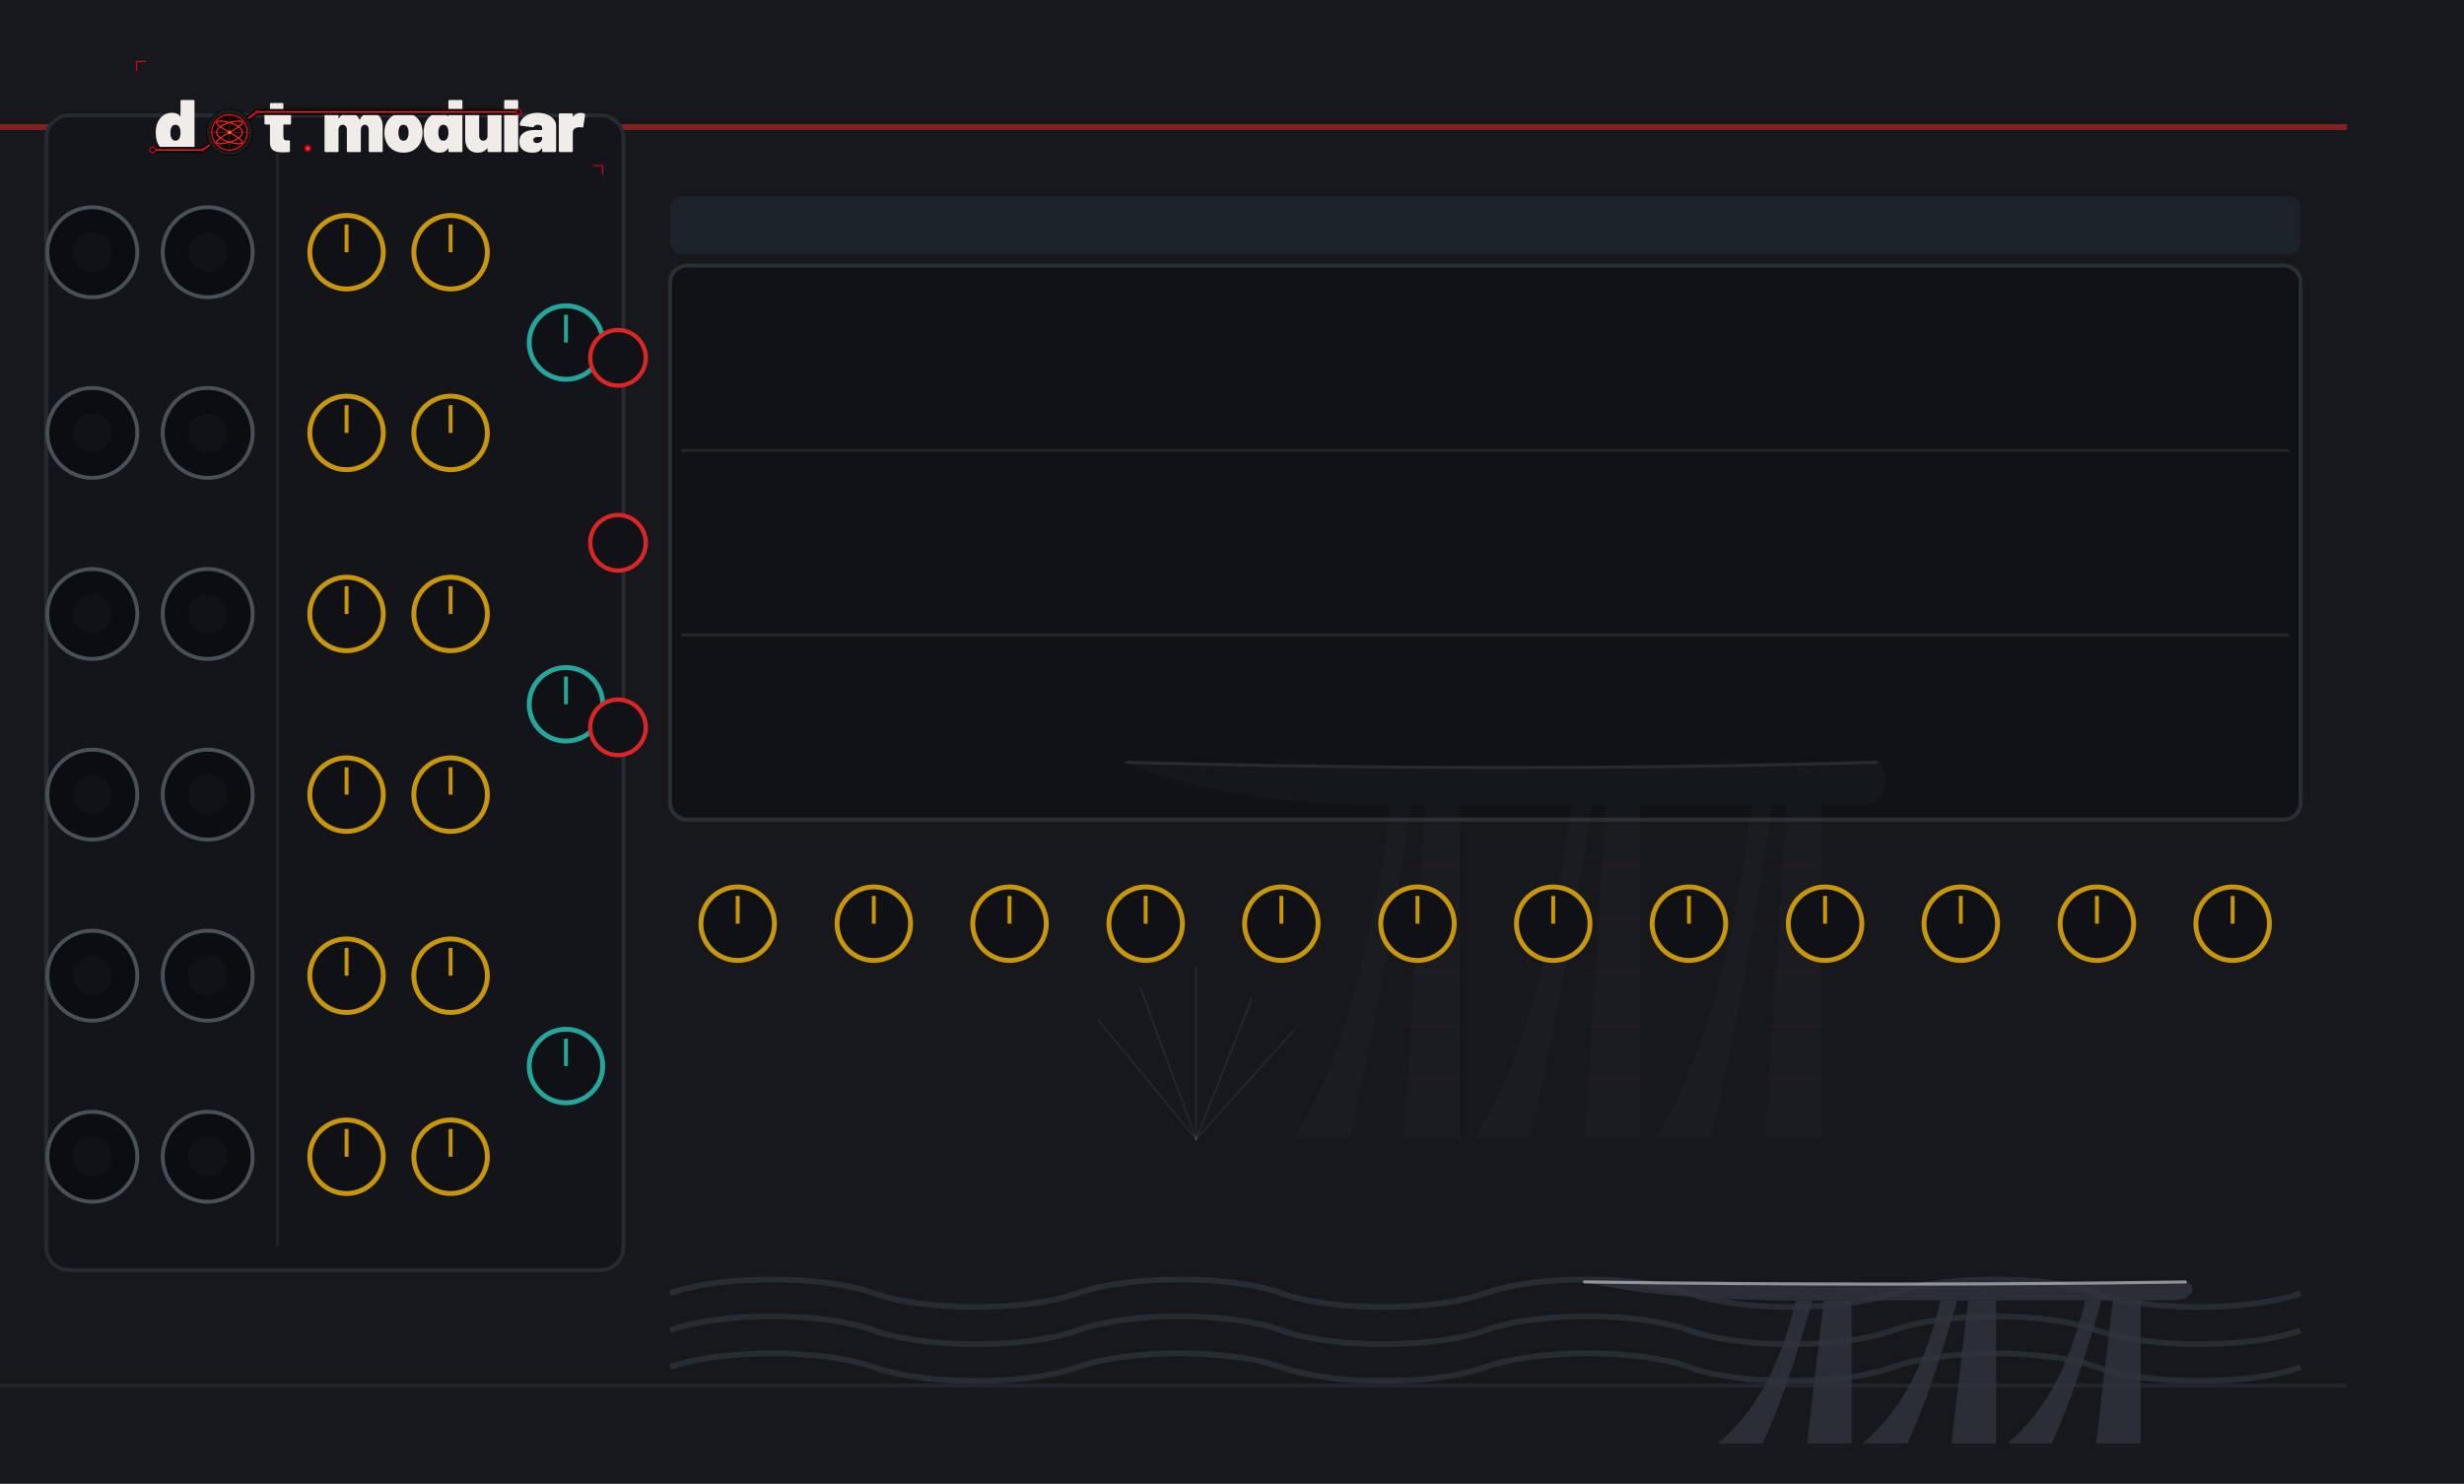
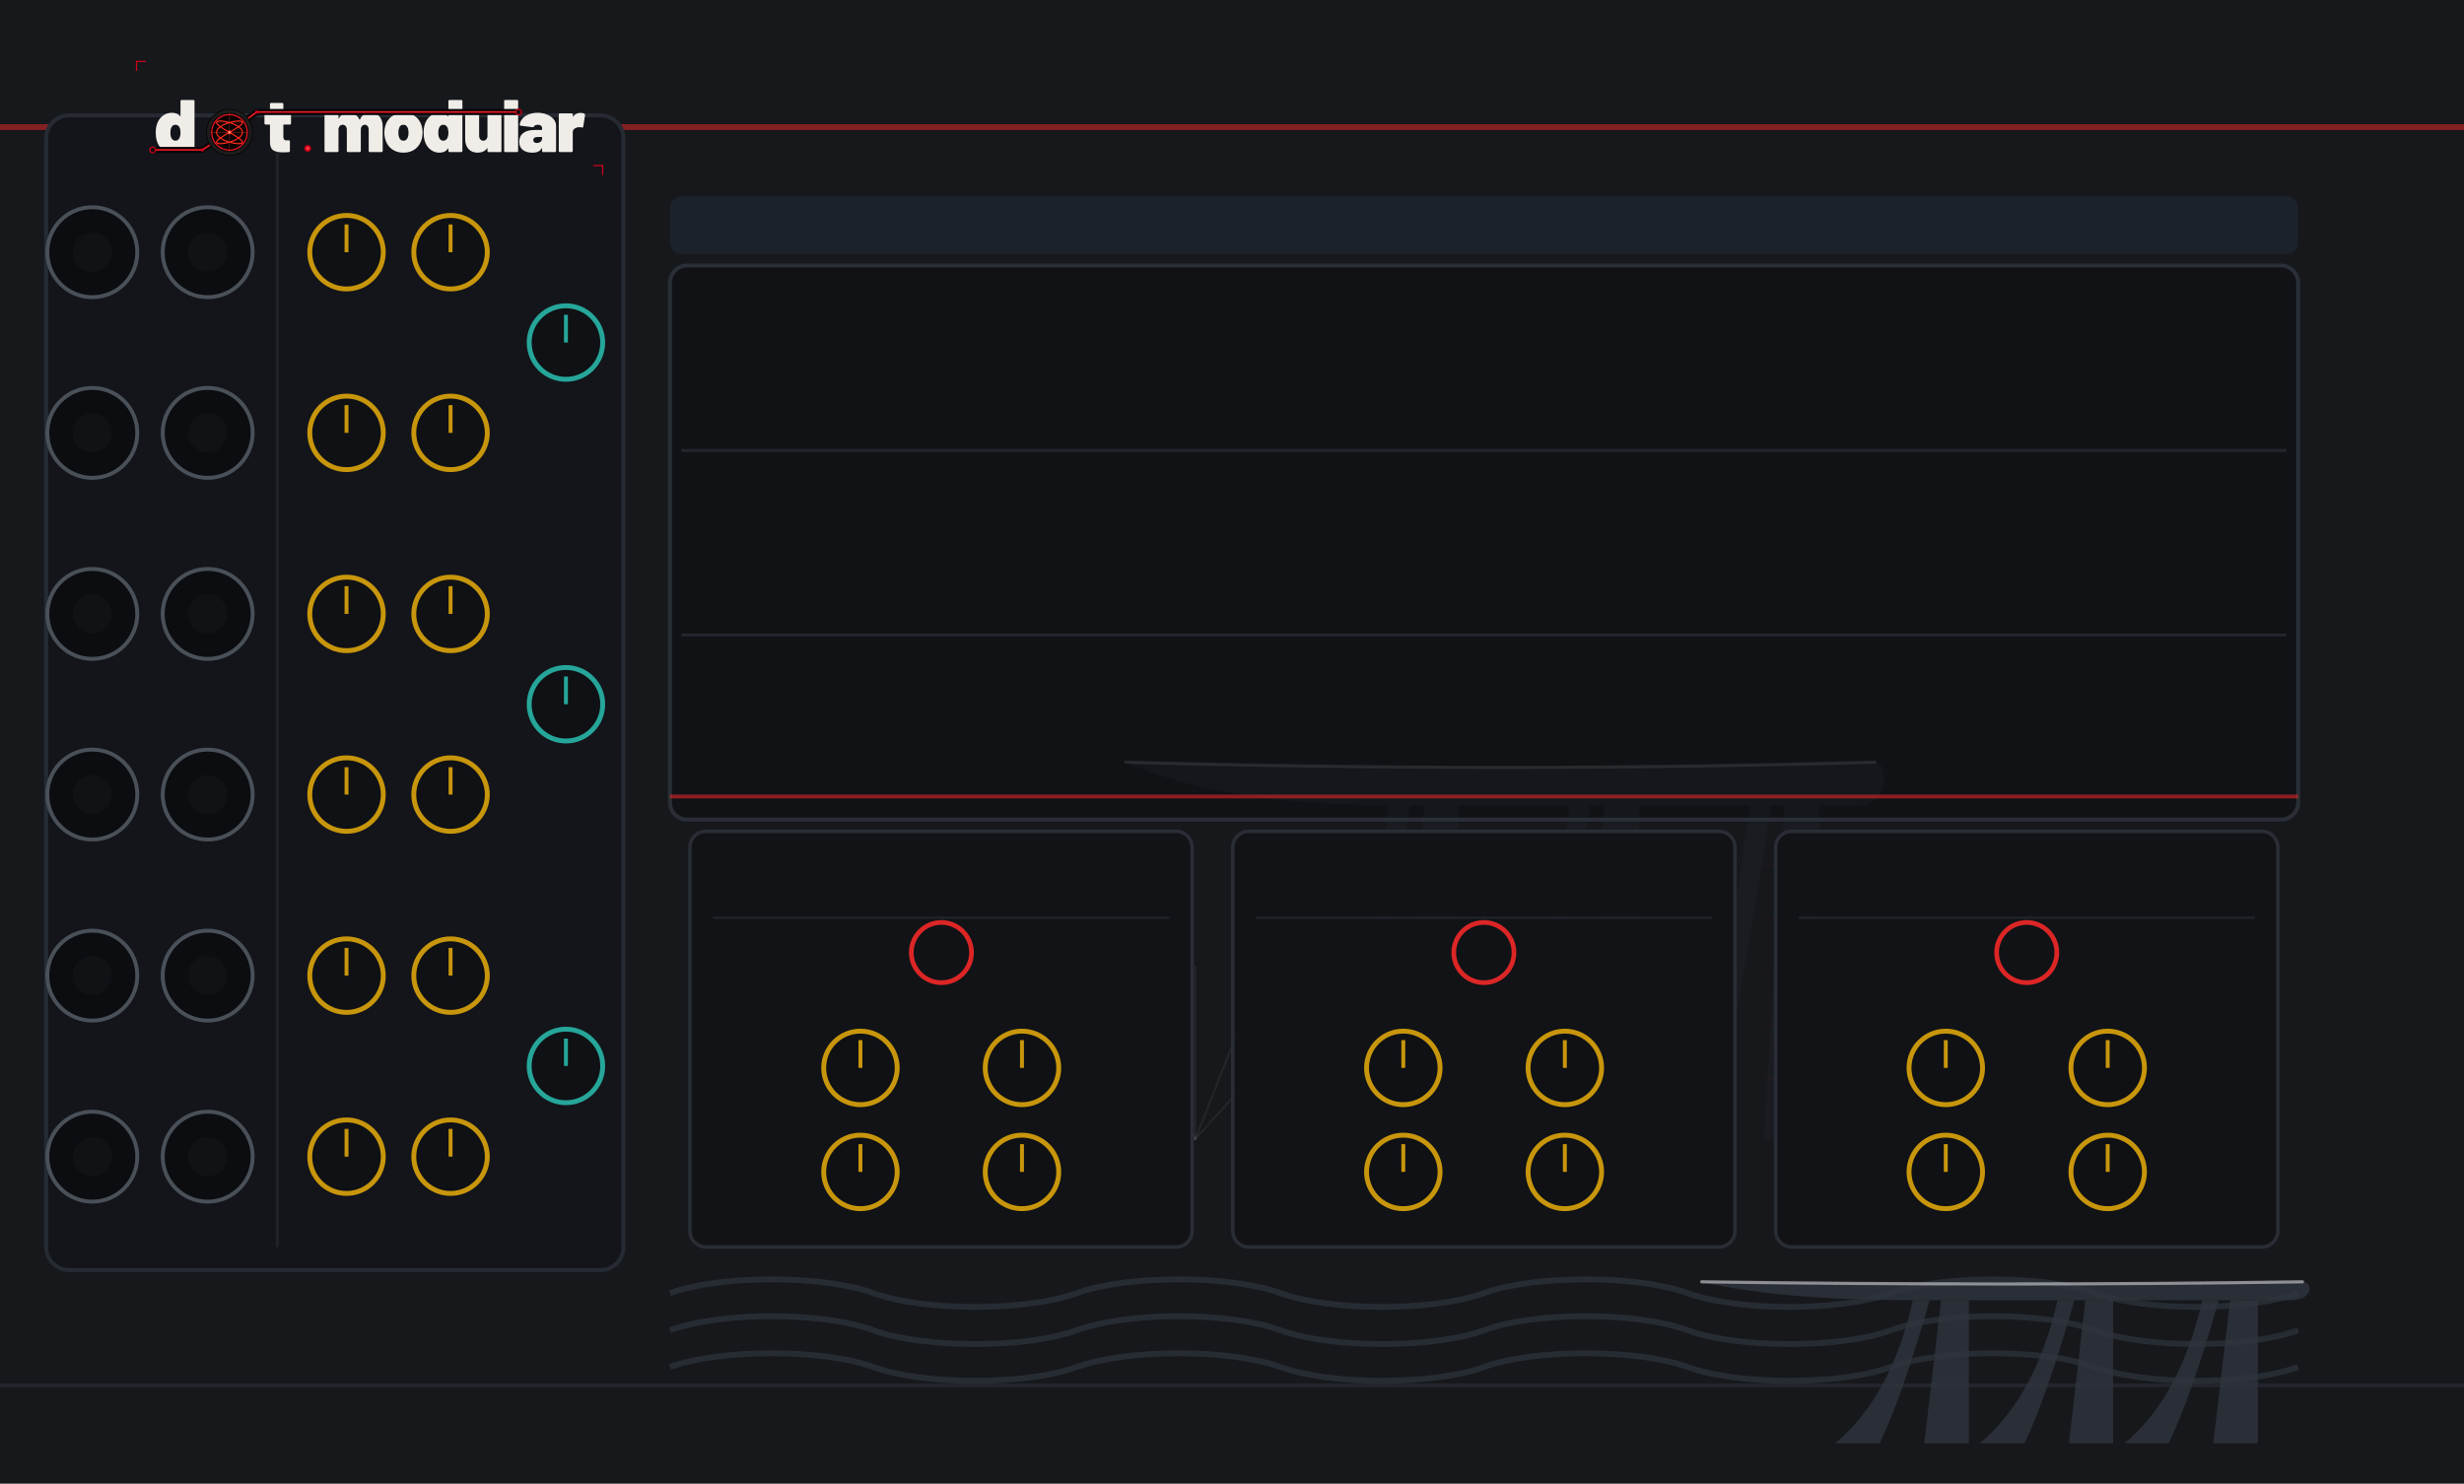
- <svg xmlns="http://www.w3.org/2000/svg" width="629.95" height="379.43" viewBox="0 0 629.95 379.43">
-   <g>
-     <rect width="629.95" height="379.43" fill="#16181c" />
-     <line x1="0" y1="32.5" x2="600.0" y2="32.5" stroke="#dc2626" stroke-width="1.5" opacity="0.55" />
-     <line x1="0" y1="354.3" x2="600.0" y2="354.3" stroke="#262b33" stroke-width="1" opacity="0.7" />
-     <rect x="171.3" y="50.2" width="416.9" height="14.8" rx="3.0" fill="#202833" opacity="0.6" />
-     <rect x="171.3" y="67.9" width="416.9" height="141.7" rx="4.4" fill="#101216" stroke="#2a2f37" stroke-width="1" />
-     <path d="M 330.6 291.3 Q 348.4 263.7 355.5 205.9 L 360.8 205.9 Q 351.9 263.7 344.8 291.3 Z" fill="#2e333c" fill-opacity="0.16" />
-     <path d="M 376.8 291.3 Q 394.6 263.7 401.7 205.9 L 407.0 205.9 Q 398.1 263.7 391.0 291.3 Z" fill="#2e333c" fill-opacity="0.16" />
-     <path d="M 423.0 291.3 Q 440.7 263.7 447.8 205.9 L 453.2 205.9 Q 444.3 263.7 437.2 291.3 Z" fill="#2e333c" fill-opacity="0.16" />
-     <polygon points="359.0,291.3 364.4,205.9 373.2,205.9 373.2,291.3" fill="#2e333c" fill-opacity="0.16" />
-     <polygon points="405.2,291.3 410.5,205.9 419.4,205.9 419.4,291.3" fill="#2e333c" fill-opacity="0.16" />
-     <polygon points="451.4,291.3 456.7,205.9 465.6,205.9 465.6,291.3" fill="#2e333c" fill-opacity="0.16" />
-     <line x1="359.0" y1="221.3" x2="373.2" y2="221.3" stroke="#dc2626" stroke-width="0.4" stroke-opacity="0.048" />
-     <line x1="359.0" y1="234.9" x2="373.2" y2="234.9" stroke="#dc2626" stroke-width="0.4" stroke-opacity="0.048" />
-     <line x1="359.0" y1="248.6" x2="373.2" y2="248.6" stroke="#dc2626" stroke-width="0.4" stroke-opacity="0.048" />
-     <line x1="359.0" y1="262.2" x2="373.2" y2="262.2" stroke="#dc2626" stroke-width="0.4" stroke-opacity="0.048" />
-     <line x1="359.0" y1="275.9" x2="373.2" y2="275.9" stroke="#dc2626" stroke-width="0.4" stroke-opacity="0.048" />
-     <line x1="405.2" y1="221.3" x2="419.4" y2="221.3" stroke="#dc2626" stroke-width="0.4" stroke-opacity="0.048" />
-     <line x1="405.2" y1="234.9" x2="419.4" y2="234.9" stroke="#dc2626" stroke-width="0.4" stroke-opacity="0.048" />
-     <line x1="405.2" y1="248.6" x2="419.4" y2="248.6" stroke="#dc2626" stroke-width="0.4" stroke-opacity="0.048" />
-     <line x1="405.2" y1="262.2" x2="419.4" y2="262.2" stroke="#dc2626" stroke-width="0.4" stroke-opacity="0.048" />
-     <line x1="405.2" y1="275.9" x2="419.4" y2="275.9" stroke="#dc2626" stroke-width="0.4" stroke-opacity="0.048" />
-     <line x1="451.4" y1="221.3" x2="465.6" y2="221.3" stroke="#dc2626" stroke-width="0.4" stroke-opacity="0.048" />
-     <line x1="451.4" y1="234.9" x2="465.6" y2="234.9" stroke="#dc2626" stroke-width="0.4" stroke-opacity="0.048" />
-     <line x1="451.4" y1="248.6" x2="465.6" y2="248.6" stroke="#dc2626" stroke-width="0.4" stroke-opacity="0.048" />
-     <line x1="451.4" y1="262.2" x2="465.6" y2="262.2" stroke="#dc2626" stroke-width="0.4" stroke-opacity="0.048" />
-     <line x1="451.4" y1="275.9" x2="465.6" y2="275.9" stroke="#dc2626" stroke-width="0.4" stroke-opacity="0.048" />
-     <path d="M 288.0 194.9 Q 385.7 197.6 479.8 194.9 C 483.3 194.9 483.3 205.9 476.2 205.9 L 355.5 205.9 Q 312.9 205.9 288.0 194.9 Z" fill="#2e333c" fill-opacity="0.16" />
-     <path d="M 288.0 194.9 Q 385.7 197.6 479.8 194.9" fill="none" stroke="#d8d8dc" stroke-width="0.8" stroke-opacity="0.112" stroke-linecap="round" />
-     <line x1="305.8" y1="291.3" x2="280.9" y2="261.0" stroke="#d8d8dc" stroke-width="0.5" stroke-opacity="0.072" stroke-linecap="round" />
-     <line x1="305.8" y1="291.3" x2="291.6" y2="252.7" stroke="#d8d8dc" stroke-width="0.5" stroke-opacity="0.072" stroke-linecap="round" />
-     <line x1="305.8" y1="291.3" x2="305.8" y2="247.2" stroke="#d8d8dc" stroke-width="0.5" stroke-opacity="0.072" stroke-linecap="round" />
-     <line x1="305.8" y1="291.3" x2="320.0" y2="255.5" stroke="#d8d8dc" stroke-width="0.5" stroke-opacity="0.072" stroke-linecap="round" />
-     <line x1="305.8" y1="291.3" x2="330.6" y2="263.7" stroke="#d8d8dc" stroke-width="0.5" stroke-opacity="0.072" stroke-linecap="round" />
-     <line x1="174.2" y1="115.2" x2="585.2" y2="115.2" stroke="#2a2f37" stroke-width="0.75" opacity="0.7" />
-     <line x1="174.2" y1="162.4" x2="585.2" y2="162.4" stroke="#2a2f37" stroke-width="0.75" opacity="0.7" />
-     <path d="M 171.3 330.7 C 184.3 326.0 210.3 326.0 223.4 330.7 C 236.4 335.4 262.5 335.4 275.5 330.7 C 288.5 326.0 314.6 326.0 327.6 330.7 C 340.6 335.4 366.7 335.4 379.7 330.7 C 392.8 326.0 418.8 326.0 431.8 330.7 C 444.9 335.4 470.9 335.4 484.0 330.7 C 497.0 326.0 523.0 326.0 536.1 330.7 C 549.1 335.4 575.2 335.4 588.2 330.7 " fill="none" stroke="#333944" stroke-width="1.5" stroke-opacity="0.6" />
-     <path d="M 171.3 340.2 C 184.3 335.4 210.3 335.4 223.4 340.2 C 236.4 344.9 262.5 344.9 275.5 340.2 C 288.5 335.4 314.6 335.4 327.6 340.2 C 340.6 344.9 366.7 344.9 379.7 340.2 C 392.8 335.4 418.8 335.4 431.8 340.2 C 444.9 344.9 470.9 344.9 484.0 340.2 C 497.0 335.4 523.0 335.4 536.1 340.2 C 549.1 344.9 575.2 344.9 588.2 340.2 " fill="none" stroke="#333944" stroke-width="1.5" stroke-opacity="0.6" />
-     <path d="M 171.3 349.6 C 184.3 344.9 210.3 344.9 223.4 349.6 C 236.4 354.3 262.5 354.3 275.5 349.6 C 288.5 344.9 314.6 344.9 327.6 349.6 C 340.6 354.3 366.7 354.3 379.7 349.6 C 392.8 344.9 418.8 344.9 431.8 349.6 C 444.9 354.3 470.9 354.3 484.0 349.6 C 497.0 344.9 523.0 344.9 536.1 349.6 C 549.1 354.3 575.2 354.3 588.2 349.6 " fill="none" stroke="#333944" stroke-width="1.5" stroke-opacity="0.6" />
-     <path d="M 439.2 369.1 Q 453.5 357.3 459.1 332.5 L 463.4 332.5 Q 456.3 357.3 450.6 369.1 Z" fill="#2e333c" fill-opacity="0.85" />
-     <path d="M 476.2 369.1 Q 490.4 357.3 496.1 332.5 L 500.4 332.5 Q 493.3 357.3 487.6 369.1 Z" fill="#2e333c" fill-opacity="0.85" />
-     <path d="M 513.2 369.1 Q 527.4 357.3 533.1 332.5 L 537.3 332.5 Q 530.2 357.3 524.5 369.1 Z" fill="#2e333c" fill-opacity="0.85" />
-     <polygon points="462.0,369.1 466.3,332.5 473.4,332.5 473.4,369.1" fill="#2e333c" fill-opacity="0.85" />
-     <polygon points="498.9,369.1 503.2,332.5 510.3,332.5 510.3,369.1" fill="#2e333c" fill-opacity="0.85" />
-     <polygon points="535.9,369.1 540.2,332.5 547.3,332.5 547.3,369.1" fill="#2e333c" fill-opacity="0.85" />
-     <path d="M 405.1 327.8 Q 483.3 328.9 558.7 327.8 C 561.5 327.8 561.5 332.5 555.8 332.5 L 459.1 332.5 Q 425.0 332.5 405.1 327.8 Z" fill="#2e333c" fill-opacity="0.85" />
-     <path d="M 405.1 327.8 Q 483.3 328.9 558.7 327.8" fill="none" stroke="#d8d8dc" stroke-width="0.8" stroke-opacity="0.595" stroke-linecap="round" />
+ <svg xmlns="http://www.w3.org/2000/svg" width="630.0" height="379.43" viewBox="0 0 630.0 379.43">
+   <g>
+     <rect width="630.0" height="379.43" fill="#16181c" />
+     <line x1="0" y1="32.5" x2="630.0" y2="32.5" stroke="#dc2626" stroke-width="1.5" opacity="0.55" />
+     <line x1="0" y1="354.3" x2="630.0" y2="354.3" stroke="#262b33" stroke-width="1" opacity="0.7" />
+     <rect x="171.3" y="50.2" width="416.3" height="14.8" rx="3.0" fill="#202833" opacity="0.6" />
+     <rect x="171.3" y="67.9" width="416.3" height="141.7" rx="4.4" fill="#101216" stroke="#2a2f37" stroke-width="1" />
+     <path d="M 330.4 291.3 Q 348.1 263.7 355.2 205.9 L 360.5 205.9 Q 351.7 263.7 344.6 291.3 Z" fill="#2e333c" fill-opacity="0.16" />
+     <path d="M 376.5 291.3 Q 394.2 263.7 401.3 205.9 L 406.6 205.9 Q 397.8 263.7 390.7 291.3 Z" fill="#2e333c" fill-opacity="0.16" />
+     <path d="M 422.6 291.3 Q 440.3 263.7 447.4 205.9 L 452.8 205.9 Q 443.9 263.7 436.8 291.3 Z" fill="#2e333c" fill-opacity="0.16" />
+     <polygon points="358.8,291.3 364.1,205.9 372.9,205.9 372.9,291.3" fill="#2e333c" fill-opacity="0.16" />
+     <polygon points="404.9,291.3 410.2,205.9 419.1,205.9 419.1,291.3" fill="#2e333c" fill-opacity="0.16" />
+     <polygon points="451.0,291.3 456.3,205.9 465.2,205.9 465.2,291.3" fill="#2e333c" fill-opacity="0.16" />
+     <line x1="358.8" y1="221.3" x2="372.9" y2="221.3" stroke="#dc2626" stroke-width="0.4" stroke-opacity="0.048" />
+     <line x1="358.8" y1="234.9" x2="372.9" y2="234.9" stroke="#dc2626" stroke-width="0.4" stroke-opacity="0.048" />
+     <line x1="358.8" y1="248.6" x2="372.9" y2="248.6" stroke="#dc2626" stroke-width="0.4" stroke-opacity="0.048" />
+     <line x1="358.8" y1="262.2" x2="372.9" y2="262.2" stroke="#dc2626" stroke-width="0.4" stroke-opacity="0.048" />
+     <line x1="358.8" y1="275.9" x2="372.9" y2="275.9" stroke="#dc2626" stroke-width="0.4" stroke-opacity="0.048" />
+     <line x1="404.9" y1="221.3" x2="419.1" y2="221.3" stroke="#dc2626" stroke-width="0.4" stroke-opacity="0.048" />
+     <line x1="404.9" y1="234.9" x2="419.1" y2="234.9" stroke="#dc2626" stroke-width="0.4" stroke-opacity="0.048" />
+     <line x1="404.9" y1="248.6" x2="419.1" y2="248.6" stroke="#dc2626" stroke-width="0.4" stroke-opacity="0.048" />
+     <line x1="404.9" y1="262.2" x2="419.1" y2="262.2" stroke="#dc2626" stroke-width="0.4" stroke-opacity="0.048" />
+     <line x1="404.9" y1="275.9" x2="419.1" y2="275.9" stroke="#dc2626" stroke-width="0.4" stroke-opacity="0.048" />
+     <line x1="451.0" y1="221.3" x2="465.2" y2="221.3" stroke="#dc2626" stroke-width="0.4" stroke-opacity="0.048" />
+     <line x1="451.0" y1="234.9" x2="465.2" y2="234.9" stroke="#dc2626" stroke-width="0.4" stroke-opacity="0.048" />
+     <line x1="451.0" y1="248.6" x2="465.2" y2="248.6" stroke="#dc2626" stroke-width="0.4" stroke-opacity="0.048" />
+     <line x1="451.0" y1="262.2" x2="465.2" y2="262.2" stroke="#dc2626" stroke-width="0.4" stroke-opacity="0.048" />
+     <line x1="451.0" y1="275.9" x2="465.2" y2="275.9" stroke="#dc2626" stroke-width="0.4" stroke-opacity="0.048" />
+     <path d="M 287.8 194.9 Q 385.4 197.6 479.4 194.9 C 482.9 194.9 482.9 205.9 475.8 205.9 L 355.2 205.9 Q 312.7 205.9 287.8 194.9 Z" fill="#2e333c" fill-opacity="0.16" />
+     <path d="M 287.8 194.9 Q 385.4 197.6 479.4 194.9" fill="none" stroke="#d8d8dc" stroke-width="0.8" stroke-opacity="0.112" stroke-linecap="round" />
+     <line x1="305.6" y1="291.3" x2="280.7" y2="261.0" stroke="#d8d8dc" stroke-width="0.5" stroke-opacity="0.072" stroke-linecap="round" />
+     <line x1="305.6" y1="291.3" x2="291.4" y2="252.7" stroke="#d8d8dc" stroke-width="0.5" stroke-opacity="0.072" stroke-linecap="round" />
+     <line x1="305.6" y1="291.3" x2="305.6" y2="247.2" stroke="#d8d8dc" stroke-width="0.5" stroke-opacity="0.072" stroke-linecap="round" />
+     <line x1="305.6" y1="291.3" x2="319.8" y2="255.5" stroke="#d8d8dc" stroke-width="0.5" stroke-opacity="0.072" stroke-linecap="round" />
+     <line x1="305.6" y1="291.3" x2="330.4" y2="263.7" stroke="#d8d8dc" stroke-width="0.5" stroke-opacity="0.072" stroke-linecap="round" />
+     <line x1="174.2" y1="115.2" x2="584.6" y2="115.2" stroke="#2a2f37" stroke-width="0.75" opacity="0.7" />
+     <line x1="174.2" y1="162.4" x2="584.6" y2="162.4" stroke="#2a2f37" stroke-width="0.75" opacity="0.7" />
+     <path d="M 171.3 330.7 C 184.3 326.0 210.3 326.0 223.3 330.7 C 236.3 335.4 262.3 335.4 275.3 330.7 C 288.4 326.0 314.4 326.0 327.4 330.7 C 340.4 335.4 366.4 335.4 379.4 330.7 C 392.4 326.0 418.5 326.0 431.5 330.7 C 444.5 335.4 470.5 335.4 483.5 330.7 C 496.5 326.0 522.5 326.0 535.6 330.7 C 548.6 335.4 574.6 335.4 587.6 330.7 " fill="none" stroke="#333944" stroke-width="1.5" stroke-opacity="0.6" />
+     <path d="M 171.3 340.2 C 184.3 335.4 210.3 335.4 223.3 340.2 C 236.3 344.9 262.3 344.9 275.3 340.2 C 288.4 335.4 314.4 335.4 327.4 340.2 C 340.4 344.9 366.4 344.9 379.4 340.2 C 392.4 335.4 418.5 335.4 431.5 340.2 C 444.5 344.9 470.5 344.9 483.5 340.2 C 496.5 335.4 522.5 335.4 535.6 340.2 C 548.6 344.9 574.6 344.9 587.6 340.2 " fill="none" stroke="#333944" stroke-width="1.5" stroke-opacity="0.6" />
+     <path d="M 171.3 349.6 C 184.3 344.9 210.3 344.9 223.3 349.6 C 236.3 354.3 262.3 354.3 275.3 349.6 C 288.4 344.9 314.4 344.9 327.4 349.6 C 340.4 354.3 366.4 354.3 379.4 349.6 C 392.4 344.9 418.5 344.9 431.5 349.6 C 444.5 354.3 470.5 354.3 483.5 349.6 C 496.5 344.9 522.5 344.9 535.6 349.6 C 548.6 354.3 574.6 354.3 587.6 349.6 " fill="none" stroke="#333944" stroke-width="1.5" stroke-opacity="0.6" />
+     <path d="M 469.2 369.1 Q 483.5 357.3 489.1 332.5 L 493.4 332.5 Q 486.3 357.3 480.6 369.1 Z" fill="#2e333c" fill-opacity="0.85" />
+     <path d="M 506.2 369.1 Q 520.4 357.3 526.1 332.5 L 530.4 332.5 Q 523.3 357.3 517.6 369.1 Z" fill="#2e333c" fill-opacity="0.85" />
+     <path d="M 543.2 369.1 Q 557.4 357.3 563.1 332.5 L 567.3 332.5 Q 560.2 357.3 554.5 369.1 Z" fill="#2e333c" fill-opacity="0.85" />
+     <polygon points="492.0,369.1 496.3,332.5 503.4,332.5 503.4,369.1" fill="#2e333c" fill-opacity="0.85" />
+     <polygon points="529.0,369.1 533.2,332.5 540.3,332.5 540.3,369.1" fill="#2e333c" fill-opacity="0.85" />
+     <polygon points="565.9,369.1 570.2,332.5 577.3,332.5 577.3,369.1" fill="#2e333c" fill-opacity="0.85" />
+     <path d="M 435.1 327.8 Q 513.3 328.9 588.7 327.8 C 591.5 327.8 591.5 332.5 585.8 332.5 L 489.1 332.5 Q 455.0 332.5 435.1 327.8 Z" fill="#2e333c" fill-opacity="0.85" />
+     <path d="M 435.1 327.8 Q 513.3 328.9 588.7 327.8" fill="none" stroke="#d8d8dc" stroke-width="0.8" stroke-opacity="0.595" stroke-linecap="round" />
    <rect x="11.8" y="29.5" width="147.6" height="295.3" rx="5.9" fill="#13151a" stroke="#262b33" stroke-width="1" />
    <line x1="70.9" y1="35.4" x2="70.9" y2="318.9" stroke="#262b33" stroke-width="0.75" opacity="0.6" />
  </g>
  <g>
    <g transform="translate(32.48,13.29) scale(0.17297)">
      <g transform="translate(40.00,148.00) scale(0.11,-0.11)">
        <path d="M370 700H528Q535 700 539.0 696.0Q543 692 543 685V15Q543 8 539.0 4.0Q535 0 528 0H370Q363 0 359.0 4.0Q355 8 355 15V45Q355 48 353.0 49.0Q351 50 349 47Q312 -8 233 -8Q166 -8 112.5 34.5Q59 77 37 150Q22 200 22 262Q22 334 44 390Q68 451 119.0 489.5Q170 528 241 528Q314 528 349 482Q351 480 353.0 480.5Q355 481 355 484V685Q355 692 359.0 696.0Q363 700 370 700ZM355 259Q355 307 339 336Q321 367 287 367Q251 367 234 334Q219 306 219 259Q219 214 234 186Q252 153 287 153Q322 153 340 187Q355 216 355 259Z" fill="#f0ede8" />
      </g>
      <g transform="translate(201.37,148.00) scale(0.11,-0.11)">
        <path d="M358 370H275Q270 370 270 365V208Q270 158 306 158H343Q350 158 354.0 154.0Q358 150 358 143V15Q358 1 343 -1Q304 -4 268 -4Q177 -4 134.0 24.0Q91 52 90 130V365Q90 370 85 370H31Q24 370 20.0 374.0Q16 378 16 385V505Q16 512 20.0 516.0Q24 520 31 520H85Q90 520 90 525V645Q90 652 94.0 656.0Q98 660 105 660H255Q262 660 266.0 656.0Q270 652 270 645V525Q270 520 275 520H358Q365 520 369.0 516.0Q373 512 373 505V385Q373 378 369.0 374.0Q365 370 358 370Z" fill="#f0ede8" />
      </g>
      <g transform="translate(288.27,148.00) scale(0.11,-0.11)">
        <path d="M815 341V15Q815 8 811.0 4.0Q807 0 800 0H642Q635 0 631.0 4.0Q627 8 627 15V300Q627 330 612.5 348.5Q598 367 575 367Q551 367 536.0 348.5Q521 330 521 300V15Q521 8 517.0 4.0Q513 0 506 0H348Q341 0 337.0 4.0Q333 8 333 15V300Q333 330 317.5 348.5Q302 367 277 367Q255 367 240.5 353.5Q226 340 222 317Q221 315 221 311V15Q221 8 217.0 4.0Q213 0 206 0H48Q41 0 37.0 4.0Q33 8 33 15V505Q33 512 37.0 516.0Q41 520 48 520H206Q213 520 217.0 516.0Q221 512 221 505V455Q221 451 223.0 451.0Q225 451 227 454Q265 528 355 528Q406 528 444.5 504.5Q483 481 503 437Q506 432 509 438Q529 483 564.5 505.5Q600 528 648 528Q727 528 771.0 479.0Q815 430 815 341Z" fill="#f0ede8" />
      </g>
      <g transform="translate(377.92,148.00) scale(0.11,-0.11)">
        <path d="M32 181Q22 217 22 261Q22 310 34 350Q58 433 122.5 480.5Q187 528 280 528Q373 528 436.5 480.5Q500 433 524 352Q536 310 536 263Q536 225 528 187Q507 97 441.5 44.5Q376 -8 279 -8Q184 -8 118.5 43.0Q53 94 32 181ZM343 217Q347 236 347 262Q347 285 342 308Q327 367 279 367Q229 367 216 308Q211 291 211 262Q211 236 215 217Q230 153 279 153Q305 153 321.0 170.5Q337 188 343 217Z" fill="#f0ede8" />
      </g>
      <g transform="translate(436.00,148.00) scale(0.11,-0.11)">
        <path d="M370 700H528Q535 700 539.0 696.0Q543 692 543 685V15Q543 8 539.0 4.0Q535 0 528 0H370Q363 0 359.0 4.0Q355 8 355 15V45Q355 48 353.0 49.0Q351 50 349 47Q312 -8 233 -8Q166 -8 112.5 34.5Q59 77 37 150Q22 200 22 262Q22 334 44 390Q68 451 119.0 489.5Q170 528 241 528Q314 528 349 482Q351 480 353.0 480.5Q355 481 355 484V685Q355 692 359.0 696.0Q363 700 370 700ZM355 259Q355 307 339 336Q321 367 287 367Q251 367 234 334Q219 306 219 259Q219 214 234 186Q252 153 287 153Q322 153 340 187Q355 216 355 259Z" fill="#f0ede8" />
      </g>
      <g transform="translate(496.39,148.00) scale(0.11,-0.11)">
        <path d="M346 520H504Q511 520 515.0 516.0Q519 512 519 505V15Q519 8 515.0 4.0Q511 0 504 0H346Q339 0 335.0 4.0Q331 8 331 15V48Q331 51 329.0 52.0Q327 53 325 50Q284 -8 197 -8Q121 -8 76.0 41.5Q31 91 31 179V505Q31 512 35.0 516.0Q39 520 46 520H204Q211 520 215.0 516.0Q219 512 219 505V220Q219 190 234.5 171.5Q250 153 275 153Q297 153 311.5 166.5Q326 180 330 203Q331 205 331 209V505Q331 512 335.0 516.0Q339 520 346 520Z" fill="#f0ede8" />
      </g>
      <g transform="translate(553.81,148.00) scale(0.11,-0.11)">
        <path d="M33 15V685Q33 692 37.0 696.0Q41 700 48 700H206Q213 700 217.0 696.0Q221 692 221 685V15Q221 8 217.0 4.0Q213 0 206 0H48Q41 0 37.0 4.0Q33 8 33 15Z" fill="#f0ede8" />
      </g>
      <g transform="translate(578.45,148.00) scale(0.11,-0.11)">
        <path d="M507 355V15Q507 8 503.0 4.0Q499 0 492 0H334Q327 0 323.0 4.0Q319 8 319 15V50Q319 54 317.5 54.5Q316 55 314 52Q297 21 267.0 6.5Q237 -8 188 -8Q106 -8 59.0 29.5Q12 67 12 139Q12 215 65.5 256.0Q119 297 221 297H314Q319 297 319 302V320Q319 341 303.5 354.0Q288 367 262 367Q244 367 230.0 361.0Q216 355 210 345Q206 338 202.5 335.5Q199 333 193 334L32 354Q18 356 18 366Q22 411 54.0 448.0Q86 485 139.5 506.5Q193 528 259 528Q327 528 384.0 505.0Q441 482 474.0 442.0Q507 402 507 355ZM319 185V198Q319 203 314 203H264Q201 203 201 162Q201 144 212.5 133.0Q224 122 246 122Q278 122 298.5 139.0Q319 156 319 185Z" fill="#f0ede8" />
      </g>
      <g transform="translate(634.55,148.00) scale(0.11,-0.11)">
        <path d="M379 514Q388 509 386 495L362 341Q361 333 356.5 331.0Q352 329 344 331Q326 335 312 335Q297 335 284 332Q258 327 239.5 310.5Q221 294 221 266V15Q221 8 217.0 4.0Q213 0 206 0H48Q41 0 37.0 4.0Q33 8 33 15V505Q33 512 37.0 516.0Q41 520 48 520H206Q213 520 217.0 516.0Q221 512 221 505V481Q221 478 223.0 477.0Q225 476 226 478Q264 527 325 527Q359 527 379 514Z" fill="#f0ede8" />
      </g>
      <path d="M 38.0,144.8 L 111.3,144.8 L 151.4,118.8 L 191.6,88.8 L 578.9,88.8" fill="none" stroke="#070707" stroke-width="9.0" stroke-linecap="round" stroke-linejoin="round" />
      <path d="M 38.0,144.8 L 111.3,144.8 L 151.4,118.8 L 191.6,88.8 L 578.9,88.8" fill="none" stroke="#d4001a" stroke-width="2.60" stroke-linecap="round" stroke-linejoin="round" />
      <path d="M 38.0,144.8 L 111.3,144.8 L 151.4,118.8 L 191.6,88.8 L 578.9,88.8" fill="none" stroke="#ff5533" stroke-width="0.88" stroke-linecap="round" stroke-linejoin="round" opacity="0.7" />
      <circle cx="38.0" cy="144.8" r="4.2" fill="#0d0d0d" stroke="#d4001a" stroke-width="1.76" />
      <circle cx="578.9" cy="88.8" r="4.2" fill="#0d0d0d" stroke="#d4001a" stroke-width="1.76" />
      <circle cx="111.3" cy="144.8" r="2.4" fill="#d4001a" />
      <circle cx="191.6" cy="88.8" r="2.4" fill="#d4001a" />
      <g transform="translate(151.430,118.850)">
        <circle r="34.100" fill="#1c1c1c" stroke="#000000" stroke-width="1.023" />
        <circle r="28.644" fill="#0a0202" />
        <g stroke="#a83020" stroke-width="0.682" opacity="0.9">
          <line x1="-28.644" y1="0" x2="28.644" y2="0" />
          <line x1="0" y1="-28.644" x2="0" y2="28.644" />
        </g>
        <g stroke="#7a2018" stroke-width="0.443" opacity="0.6">
          <line x1="-28.644" y1="-14.322" x2="28.644" y2="-14.322" />
          <line x1="-14.322" y1="-28.644" x2="-14.322" y2="28.644" />
          <line x1="-28.644" y1="14.322" x2="28.644" y2="14.322" />
          <line x1="14.322" y1="-28.644" x2="14.322" y2="28.644" />
        </g>
        <path d="M 19.10,0.00 L 19.01,1.05 L 18.76,2.09 L 18.34,3.13 L 17.76,4.16 L 17.01,5.16 L 16.12,6.15 L 15.09,7.11 L 13.92,8.05 L 12.63,8.95 L 11.22,9.82 L 9.72,10.65 L 8.13,11.44 L 6.47,12.18 L 4.75,12.87 L 2.99,13.52 L 1.20,14.11 L -0.60,14.64 L -2.39,15.12 L -4.17,15.54 L -5.90,15.89 L -7.58,16.18 L -9.20,16.41 L -10.73,16.58 L -12.17,16.68 L -13.50,16.71 L -14.71,16.68 L -15.79,16.58 L -16.73,16.41 L -17.53,16.18 L -18.16,15.89 L -18.64,15.54 L -18.95,15.12 L -19.09,14.64 L -19.06,14.11 L -18.86,13.52 L -18.50,12.87 L -17.97,12.18 L -17.28,11.44 L -16.44,10.65 L -15.45,9.82 L -14.32,8.95 L -13.07,8.05 L -11.70,7.11 L -10.23,6.15 L -8.67,5.16 L -7.03,4.16 L -5.33,3.13 L -3.58,2.09 L -1.80,1.05 L -0.00,0.00 L 1.80,-1.05 L 3.58,-2.09 L 5.33,-3.13 L 7.03,-4.16 L 8.67,-5.16 L 10.23,-6.15 L 11.70,-7.11 L 13.07,-8.05 L 14.32,-8.95 L 15.45,-9.82 L 16.44,-10.65 L 17.28,-11.44 L 17.97,-12.18 L 18.50,-12.87 L 18.86,-13.52 L 19.06,-14.11 L 19.09,-14.64 L 18.95,-15.12 L 18.64,-15.54 L 18.16,-15.89 L 17.53,-16.18 L 16.73,-16.41 L 15.79,-16.58 L 14.71,-16.68 L 13.50,-16.71 L 12.17,-16.68 L 10.73,-16.58 L 9.20,-16.41 L 7.58,-16.18 L 5.90,-15.89 L 4.17,-15.54 L 2.39,-15.12 L 0.60,-14.64 L -1.20,-14.11 L -2.99,-13.52 L -4.75,-12.87 L -6.47,-12.18 L -8.13,-11.44 L -9.72,-10.65 L -11.22,-9.82 L -12.63,-8.95 L -13.92,-8.05 L -15.09,-7.11 L -16.12,-6.15 L -17.01,-5.16 L -17.76,-4.16 L -18.34,-3.13 L -18.76,-2.09 L -19.01,-1.05 L -19.10,-0.00 L -19.01,1.05 L -18.76,2.09 L -18.34,3.13 L -17.76,4.16 L -17.01,5.16 L -16.12,6.15 L -15.09,7.11 L -13.92,8.05 L -12.63,8.95 L -11.22,9.82 L -9.72,10.65 L -8.13,11.44 L -6.47,12.18 L -4.75,12.87 L -2.99,13.52 L -1.20,14.11 L 0.60,14.64 L 2.39,15.12 L 4.17,15.54 L 5.90,15.89 L 7.58,16.18 L 9.20,16.41 L 10.73,16.58 L 12.17,16.68 L 13.50,16.71 L 14.71,16.68 L 15.79,16.58 L 16.73,16.41 L 17.53,16.18 L 18.16,15.89 L 18.64,15.54 L 18.95,15.12 L 19.09,14.64 L 19.06,14.11 L 18.86,13.52 L 18.50,12.87 L 17.97,12.18 L 17.28,11.44 L 16.44,10.65 L 15.45,9.82 L 14.32,8.95 L 13.07,8.05 L 11.70,7.11 L 10.23,6.15 L 8.67,5.16 L 7.03,4.16 L 5.33,3.13 L 3.58,2.09 L 1.80,1.05 L 0.00,0.00 L -1.80,-1.05 L -3.58,-2.09 L -5.33,-3.13 L -7.03,-4.16 L -8.67,-5.16 L -10.23,-6.15 L -11.70,-7.11 L -13.07,-8.05 L -14.32,-8.95 L -15.45,-9.82 L -16.44,-10.65 L -17.28,-11.44 L -17.97,-12.18 L -18.50,-12.87 L -18.86,-13.52 L -19.06,-14.11 L -19.09,-14.64 L -18.95,-15.12 L -18.64,-15.54 L -18.16,-15.89 L -17.53,-16.18 L -16.73,-16.41 L -15.79,-16.58 L -14.71,-16.68 L -13.50,-16.71 L -12.17,-16.68 L -10.73,-16.58 L -9.20,-16.41 L -7.58,-16.18 L -5.90,-15.89 L -4.17,-15.54 L -2.39,-15.12 L -0.60,-14.64 L 1.20,-14.11 L 2.99,-13.52 L 4.75,-12.87 L 6.47,-12.18 L 8.13,-11.44 L 9.72,-10.65 L 11.22,-9.82 L 12.63,-8.95 L 13.92,-8.05 L 15.09,-7.11 L 16.12,-6.15 L 17.01,-5.16 L 17.76,-4.16 L 18.34,-3.13 L 18.76,-2.09 L 19.01,-1.05 L 19.10,-0.00 Z" fill="none" stroke="#ff2a1a" stroke-width="1.705" stroke-linejoin="round" />
        <circle r="26.257" fill="none" stroke="#d4001a" stroke-width="1.876" />
        <circle r="26.257" fill="none" stroke="#ff5533" stroke-width="0.614" opacity="0.7" />
        <circle r="2.899" fill="#ff3322" />
        <circle r="1.364" fill="#ffccbb" />
      </g>
      <circle cx="267.1" cy="142.5" r="5.0" fill="#d4001a" />
      <circle cx="267.1" cy="142.5" r="2.0" fill="#ff5544" />
      <polyline points="14,28 14,14 28,14" fill="none" stroke="#d4001a" stroke-width="1.8" />
      <polyline points="703,182 703,168 689,168" fill="none" stroke="#d4001a" stroke-width="1.8" />
    </g>
  </g>
  <g>
    <circle cx="23.6" cy="64.5" r="11.5" fill="#0b0d10" stroke="#4a5058" stroke-width="1" />
    <circle cx="23.6" cy="64.5" r="5.0" fill="#101216" />
    <circle cx="53.1" cy="64.5" r="11.5" fill="#0b0d10" stroke="#4a5058" stroke-width="1" />
    <circle cx="53.1" cy="64.5" r="5.0" fill="#101216" />
    <circle cx="88.6" cy="64.5" r="9.4" fill="#0f1114" stroke="#c8960c" stroke-width="1.25" />
    <line x1="88.6" y1="64.5" x2="88.6" y2="57.4" stroke="#c8960c" stroke-width="1" />
    <circle cx="115.2" cy="64.5" r="9.4" fill="#0f1114" stroke="#c8960c" stroke-width="1.25" />
    <line x1="115.2" y1="64.5" x2="115.2" y2="57.4" stroke="#c8960c" stroke-width="1" />
    <circle cx="23.6" cy="110.7" r="11.5" fill="#0b0d10" stroke="#4a5058" stroke-width="1" />
    <circle cx="23.6" cy="110.7" r="5.0" fill="#101216" />
    <circle cx="53.1" cy="110.7" r="11.5" fill="#0b0d10" stroke="#4a5058" stroke-width="1" />
    <circle cx="53.1" cy="110.7" r="5.0" fill="#101216" />
    <circle cx="88.6" cy="110.7" r="9.4" fill="#0f1114" stroke="#c8960c" stroke-width="1.25" />
    <line x1="88.6" y1="110.7" x2="88.6" y2="103.6" stroke="#c8960c" stroke-width="1" />
    <circle cx="115.2" cy="110.7" r="9.4" fill="#0f1114" stroke="#c8960c" stroke-width="1.25" />
    <line x1="115.2" y1="110.7" x2="115.2" y2="103.6" stroke="#c8960c" stroke-width="1" />
    <circle cx="23.6" cy="157.0" r="11.5" fill="#0b0d10" stroke="#4a5058" stroke-width="1" />
    <circle cx="23.6" cy="157.0" r="5.0" fill="#101216" />
    <circle cx="53.1" cy="157.0" r="11.5" fill="#0b0d10" stroke="#4a5058" stroke-width="1" />
    <circle cx="53.1" cy="157.0" r="5.0" fill="#101216" />
    <circle cx="88.6" cy="157.0" r="9.4" fill="#0f1114" stroke="#c8960c" stroke-width="1.25" />
    <line x1="88.6" y1="157.0" x2="88.6" y2="149.9" stroke="#c8960c" stroke-width="1" />
    <circle cx="115.2" cy="157.0" r="9.4" fill="#0f1114" stroke="#c8960c" stroke-width="1.25" />
    <line x1="115.2" y1="157.0" x2="115.2" y2="149.9" stroke="#c8960c" stroke-width="1" />
    <circle cx="23.6" cy="203.2" r="11.5" fill="#0b0d10" stroke="#4a5058" stroke-width="1" />
    <circle cx="23.6" cy="203.2" r="5.0" fill="#101216" />
    <circle cx="53.1" cy="203.2" r="11.5" fill="#0b0d10" stroke="#4a5058" stroke-width="1" />
    <circle cx="53.1" cy="203.2" r="5.0" fill="#101216" />
    <circle cx="88.6" cy="203.2" r="9.4" fill="#0f1114" stroke="#c8960c" stroke-width="1.25" />
    <line x1="88.6" y1="203.2" x2="88.6" y2="196.2" stroke="#c8960c" stroke-width="1" />
    <circle cx="115.2" cy="203.2" r="9.4" fill="#0f1114" stroke="#c8960c" stroke-width="1.25" />
    <line x1="115.2" y1="203.2" x2="115.2" y2="196.2" stroke="#c8960c" stroke-width="1" />
    <circle cx="23.6" cy="249.5" r="11.5" fill="#0b0d10" stroke="#4a5058" stroke-width="1" />
    <circle cx="23.6" cy="249.5" r="5.0" fill="#101216" />
    <circle cx="53.1" cy="249.5" r="11.5" fill="#0b0d10" stroke="#4a5058" stroke-width="1" />
    <circle cx="53.1" cy="249.5" r="5.0" fill="#101216" />
    <circle cx="88.6" cy="249.5" r="9.4" fill="#0f1114" stroke="#c8960c" stroke-width="1.25" />
    <line x1="88.6" y1="249.5" x2="88.6" y2="242.4" stroke="#c8960c" stroke-width="1" />
    <circle cx="115.2" cy="249.5" r="9.4" fill="#0f1114" stroke="#c8960c" stroke-width="1.25" />
    <line x1="115.2" y1="249.5" x2="115.2" y2="242.4" stroke="#c8960c" stroke-width="1" />
    <circle cx="23.6" cy="295.8" r="11.5" fill="#0b0d10" stroke="#4a5058" stroke-width="1" />
    <circle cx="23.6" cy="295.8" r="5.0" fill="#101216" />
    <circle cx="53.1" cy="295.8" r="11.5" fill="#0b0d10" stroke="#4a5058" stroke-width="1" />
    <circle cx="53.1" cy="295.8" r="5.0" fill="#101216" />
    <circle cx="88.6" cy="295.8" r="9.4" fill="#0f1114" stroke="#c8960c" stroke-width="1.25" />
    <line x1="88.6" y1="295.8" x2="88.6" y2="288.7" stroke="#c8960c" stroke-width="1" />
    <circle cx="115.2" cy="295.8" r="9.4" fill="#0f1114" stroke="#c8960c" stroke-width="1.25" />
    <line x1="115.2" y1="295.8" x2="115.2" y2="288.7" stroke="#c8960c" stroke-width="1" />
    <circle cx="144.7" cy="87.6" r="9.4" fill="#0f1114" stroke="#26a69a" stroke-width="1.25" />
    <line x1="144.7" y1="87.6" x2="144.7" y2="80.5" stroke="#26a69a" stroke-width="1" />
    <circle cx="144.7" cy="180.1" r="9.4" fill="#0f1114" stroke="#26a69a" stroke-width="1.25" />
    <line x1="144.7" y1="180.1" x2="144.7" y2="173.0" stroke="#26a69a" stroke-width="1" />
    <circle cx="144.7" cy="272.6" r="9.4" fill="#0f1114" stroke="#26a69a" stroke-width="1.25" />
    <line x1="144.7" y1="272.6" x2="144.7" y2="265.6" stroke="#26a69a" stroke-width="1" />
-     <circle cx="158.0" cy="91.5" r="7.1" fill="#101216" stroke="#dc2626" stroke-width="1.1" />
-     <circle cx="158.0" cy="138.8" r="7.1" fill="#101216" stroke="#dc2626" stroke-width="1.1" />
-     <circle cx="158.0" cy="186.0" r="7.1" fill="#101216" stroke="#dc2626" stroke-width="1.1" />
-     <circle cx="188.6" cy="236.2" r="9.4" fill="#0f1114" stroke="#c8960c" stroke-width="1.25" />
-     <line x1="188.6" y1="236.2" x2="188.6" y2="229.1" stroke="#c8960c" stroke-width="1" />
-     <circle cx="223.4" cy="236.2" r="9.4" fill="#0f1114" stroke="#c8960c" stroke-width="1.25" />
-     <line x1="223.4" y1="236.2" x2="223.4" y2="229.1" stroke="#c8960c" stroke-width="1" />
-     <circle cx="258.1" cy="236.2" r="9.4" fill="#0f1114" stroke="#c8960c" stroke-width="1.25" />
-     <line x1="258.1" y1="236.2" x2="258.1" y2="229.1" stroke="#c8960c" stroke-width="1" />
-     <circle cx="292.9" cy="236.2" r="9.4" fill="#0f1114" stroke="#c8960c" stroke-width="1.25" />
-     <line x1="292.9" y1="236.2" x2="292.9" y2="229.1" stroke="#c8960c" stroke-width="1" />
-     <circle cx="327.6" cy="236.2" r="9.4" fill="#0f1114" stroke="#c8960c" stroke-width="1.25" />
-     <line x1="327.6" y1="236.2" x2="327.6" y2="229.1" stroke="#c8960c" stroke-width="1" />
-     <circle cx="362.4" cy="236.2" r="9.4" fill="#0f1114" stroke="#c8960c" stroke-width="1.25" />
-     <line x1="362.4" y1="236.2" x2="362.4" y2="229.1" stroke="#c8960c" stroke-width="1" />
-     <circle cx="397.1" cy="236.2" r="9.4" fill="#0f1114" stroke="#c8960c" stroke-width="1.25" />
-     <line x1="397.1" y1="236.2" x2="397.1" y2="229.1" stroke="#c8960c" stroke-width="1" />
-     <circle cx="431.8" cy="236.2" r="9.4" fill="#0f1114" stroke="#c8960c" stroke-width="1.25" />
-     <line x1="431.8" y1="236.2" x2="431.8" y2="229.1" stroke="#c8960c" stroke-width="1" />
-     <circle cx="466.6" cy="236.2" r="9.4" fill="#0f1114" stroke="#c8960c" stroke-width="1.25" />
-     <line x1="466.6" y1="236.2" x2="466.6" y2="229.1" stroke="#c8960c" stroke-width="1" />
-     <circle cx="501.3" cy="236.2" r="9.4" fill="#0f1114" stroke="#c8960c" stroke-width="1.25" />
-     <line x1="501.3" y1="236.2" x2="501.3" y2="229.1" stroke="#c8960c" stroke-width="1" />
-     <circle cx="536.1" cy="236.2" r="9.4" fill="#0f1114" stroke="#c8960c" stroke-width="1.25" />
-     <line x1="536.1" y1="236.2" x2="536.1" y2="229.1" stroke="#c8960c" stroke-width="1" />
-     <circle cx="570.8" cy="236.2" r="9.4" fill="#0f1114" stroke="#c8960c" stroke-width="1.25" />
-     <line x1="570.8" y1="236.2" x2="570.8" y2="229.1" stroke="#c8960c" stroke-width="1" />
+     <line x1="171.3" y1="203.7" x2="587.6" y2="203.7" stroke="#dc2626" stroke-width="1.0" opacity="0.6" />
+     <rect x="176.4" y="212.6" width="128.4" height="106.3" rx="4.1" fill="#101216" stroke="#2a2f37" stroke-width="0.9" opacity="0.92" />
+     <line x1="182.3" y1="234.7" x2="299.0" y2="234.7" stroke="#2a2f37" stroke-width="0.6" opacity="0.6" />
+     <circle cx="240.7" cy="243.6" r="7.7" fill="#101216" stroke="#dc2626" stroke-width="1.2" />
+     <circle cx="220.0" cy="273.1" r="9.4" fill="#0f1114" stroke="#c8960c" stroke-width="1.25" />
+     <line x1="220.0" y1="273.1" x2="220.0" y2="266.0" stroke="#c8960c" stroke-width="1" />
+     <circle cx="261.3" cy="273.1" r="9.4" fill="#0f1114" stroke="#c8960c" stroke-width="1.25" />
+     <line x1="261.3" y1="273.1" x2="261.3" y2="266.0" stroke="#c8960c" stroke-width="1" />
+     <circle cx="220.0" cy="299.7" r="9.4" fill="#0f1114" stroke="#c8960c" stroke-width="1.25" />
+     <line x1="220.0" y1="299.7" x2="220.0" y2="292.6" stroke="#c8960c" stroke-width="1" />
+     <circle cx="261.3" cy="299.7" r="9.4" fill="#0f1114" stroke="#c8960c" stroke-width="1.25" />
+     <line x1="261.3" y1="299.7" x2="261.3" y2="292.6" stroke="#c8960c" stroke-width="1" />
+     <rect x="315.2" y="212.6" width="128.4" height="106.3" rx="4.1" fill="#101216" stroke="#2a2f37" stroke-width="0.9" opacity="0.92" />
+     <line x1="321.1" y1="234.7" x2="437.8" y2="234.7" stroke="#2a2f37" stroke-width="0.6" opacity="0.6" />
+     <circle cx="379.4" cy="243.6" r="7.7" fill="#101216" stroke="#dc2626" stroke-width="1.2" />
+     <circle cx="358.8" cy="273.1" r="9.4" fill="#0f1114" stroke="#c8960c" stroke-width="1.25" />
+     <line x1="358.8" y1="273.1" x2="358.8" y2="266.0" stroke="#c8960c" stroke-width="1" />
+     <circle cx="400.1" cy="273.1" r="9.4" fill="#0f1114" stroke="#c8960c" stroke-width="1.25" />
+     <line x1="400.1" y1="273.1" x2="400.1" y2="266.0" stroke="#c8960c" stroke-width="1" />
+     <circle cx="358.8" cy="299.7" r="9.4" fill="#0f1114" stroke="#c8960c" stroke-width="1.25" />
+     <line x1="358.8" y1="299.7" x2="358.8" y2="292.6" stroke="#c8960c" stroke-width="1" />
+     <circle cx="400.1" cy="299.7" r="9.4" fill="#0f1114" stroke="#c8960c" stroke-width="1.25" />
+     <line x1="400.1" y1="299.7" x2="400.1" y2="292.6" stroke="#c8960c" stroke-width="1" />
+     <rect x="454.0" y="212.6" width="128.4" height="106.3" rx="4.1" fill="#101216" stroke="#2a2f37" stroke-width="0.9" opacity="0.92" />
+     <line x1="459.9" y1="234.7" x2="576.5" y2="234.7" stroke="#2a2f37" stroke-width="0.6" opacity="0.6" />
+     <circle cx="518.2" cy="243.6" r="7.7" fill="#101216" stroke="#dc2626" stroke-width="1.2" />
+     <circle cx="497.5" cy="273.1" r="9.4" fill="#0f1114" stroke="#c8960c" stroke-width="1.25" />
+     <line x1="497.5" y1="273.1" x2="497.5" y2="266.0" stroke="#c8960c" stroke-width="1" />
+     <circle cx="538.9" cy="273.1" r="9.4" fill="#0f1114" stroke="#c8960c" stroke-width="1.25" />
+     <line x1="538.9" y1="273.1" x2="538.9" y2="266.0" stroke="#c8960c" stroke-width="1" />
+     <circle cx="497.5" cy="299.7" r="9.4" fill="#0f1114" stroke="#c8960c" stroke-width="1.25" />
+     <line x1="497.5" y1="299.7" x2="497.5" y2="292.6" stroke="#c8960c" stroke-width="1" />
+     <circle cx="538.9" cy="299.7" r="9.4" fill="#0f1114" stroke="#c8960c" stroke-width="1.25" />
+     <line x1="538.9" y1="299.7" x2="538.9" y2="292.6" stroke="#c8960c" stroke-width="1" />
  </g>
  <g>
    <circle id="input_0" cx="23.62" cy="64.47" r="0.5" fill="none" stroke="none" />
    <circle id="input_1" cx="53.15" cy="64.47" r="0.5" fill="none" stroke="none" />
    <circle id="param_3" cx="88.58" cy="64.47" r="0.5" fill="none" stroke="none" />
    <circle id="param_4" cx="115.16" cy="64.47" r="0.5" fill="none" stroke="none" />
    <circle id="input_2" cx="23.62" cy="110.73" r="0.5" fill="none" stroke="none" />
    <circle id="input_3" cx="53.15" cy="110.73" r="0.5" fill="none" stroke="none" />
    <circle id="param_5" cx="88.58" cy="110.73" r="0.5" fill="none" stroke="none" />
    <circle id="param_6" cx="115.16" cy="110.73" r="0.5" fill="none" stroke="none" />
    <circle id="input_4" cx="23.62" cy="156.99" r="0.5" fill="none" stroke="none" />
    <circle id="input_5" cx="53.15" cy="156.99" r="0.5" fill="none" stroke="none" />
    <circle id="param_7" cx="88.58" cy="156.99" r="0.5" fill="none" stroke="none" />
    <circle id="param_8" cx="115.16" cy="156.99" r="0.5" fill="none" stroke="none" />
    <circle id="input_6" cx="23.62" cy="203.25" r="0.5" fill="none" stroke="none" />
    <circle id="input_7" cx="53.15" cy="203.25" r="0.5" fill="none" stroke="none" />
    <circle id="param_9" cx="88.58" cy="203.25" r="0.5" fill="none" stroke="none" />
    <circle id="param_10" cx="115.16" cy="203.25" r="0.5" fill="none" stroke="none" />
    <circle id="input_8" cx="23.62" cy="249.51" r="0.5" fill="none" stroke="none" />
    <circle id="input_9" cx="53.15" cy="249.51" r="0.5" fill="none" stroke="none" />
    <circle id="param_11" cx="88.58" cy="249.51" r="0.5" fill="none" stroke="none" />
    <circle id="param_12" cx="115.16" cy="249.51" r="0.5" fill="none" stroke="none" />
    <circle id="input_10" cx="23.62" cy="295.77" r="0.5" fill="none" stroke="none" />
    <circle id="input_11" cx="53.15" cy="295.77" r="0.5" fill="none" stroke="none" />
    <circle id="param_13" cx="88.58" cy="295.77" r="0.5" fill="none" stroke="none" />
    <circle id="param_14" cx="115.16" cy="295.77" r="0.5" fill="none" stroke="none" />
    <circle id="param_0" cx="144.69" cy="87.60" r="0.5" fill="none" stroke="none" />
    <circle id="param_1" cx="144.69" cy="180.12" r="0.5" fill="none" stroke="none" />
    <circle id="param_2" cx="144.69" cy="272.64" r="0.5" fill="none" stroke="none" />
-     <circle id="param_owner_0" cx="157.97" cy="91.54" r="0.5" fill="none" stroke="none" />
-     <circle id="param_send_0_0" cx="188.63" cy="236.22" r="0.5" fill="none" stroke="none" />
-     <circle id="param_send_0_1" cx="223.38" cy="236.22" r="0.5" fill="none" stroke="none" />
-     <circle id="param_send_0_2" cx="258.12" cy="236.22" r="0.5" fill="none" stroke="none" />
-     <circle id="param_send_0_3" cx="292.86" cy="236.22" r="0.5" fill="none" stroke="none" />
-     <circle id="param_owner_1" cx="157.97" cy="138.78" r="0.5" fill="none" stroke="none" />
-     <circle id="param_send_1_0" cx="327.61" cy="236.22" r="0.5" fill="none" stroke="none" />
-     <circle id="param_send_1_1" cx="362.35" cy="236.22" r="0.5" fill="none" stroke="none" />
-     <circle id="param_send_1_2" cx="397.10" cy="236.22" r="0.5" fill="none" stroke="none" />
-     <circle id="param_send_1_3" cx="431.84" cy="236.22" r="0.5" fill="none" stroke="none" />
-     <circle id="param_owner_2" cx="157.97" cy="186.02" r="0.5" fill="none" stroke="none" />
-     <circle id="param_send_2_0" cx="466.58" cy="236.22" r="0.5" fill="none" stroke="none" />
-     <circle id="param_send_2_1" cx="501.33" cy="236.22" r="0.5" fill="none" stroke="none" />
-     <circle id="param_send_2_2" cx="536.07" cy="236.22" r="0.5" fill="none" stroke="none" />
-     <circle id="param_send_2_3" cx="570.82" cy="236.22" r="0.5" fill="none" stroke="none" />
-     <circle id="light_connect" cx="300.00" cy="366.14" r="0.5" fill="none" stroke="none" />
+     <circle id="param_owner_0" cx="240.65" cy="243.60" r="0.5" fill="none" stroke="none" />
+     <circle id="param_send_0_0" cx="219.98" cy="273.13" r="0.5" fill="none" stroke="none" />
+     <circle id="param_send_0_1" cx="261.32" cy="273.13" r="0.5" fill="none" stroke="none" />
+     <circle id="param_send_0_2" cx="219.98" cy="299.70" r="0.5" fill="none" stroke="none" />
+     <circle id="param_send_0_3" cx="261.32" cy="299.70" r="0.5" fill="none" stroke="none" />
+     <circle id="param_owner_1" cx="379.43" cy="243.60" r="0.5" fill="none" stroke="none" />
+     <circle id="param_send_1_0" cx="358.76" cy="273.13" r="0.5" fill="none" stroke="none" />
+     <circle id="param_send_1_1" cx="400.10" cy="273.13" r="0.5" fill="none" stroke="none" />
+     <circle id="param_send_1_2" cx="358.76" cy="299.70" r="0.5" fill="none" stroke="none" />
+     <circle id="param_send_1_3" cx="400.10" cy="299.70" r="0.5" fill="none" stroke="none" />
+     <circle id="param_owner_2" cx="518.21" cy="243.60" r="0.5" fill="none" stroke="none" />
+     <circle id="param_send_2_0" cx="497.54" cy="273.13" r="0.5" fill="none" stroke="none" />
+     <circle id="param_send_2_1" cx="538.88" cy="273.13" r="0.5" fill="none" stroke="none" />
+     <circle id="param_send_2_2" cx="497.54" cy="299.70" r="0.5" fill="none" stroke="none" />
+     <circle id="param_send_2_3" cx="538.88" cy="299.70" r="0.5" fill="none" stroke="none" />
+     <circle id="light_connect" cx="315.00" cy="366.14" r="0.5" fill="none" stroke="none" />
  </g>
</svg>
